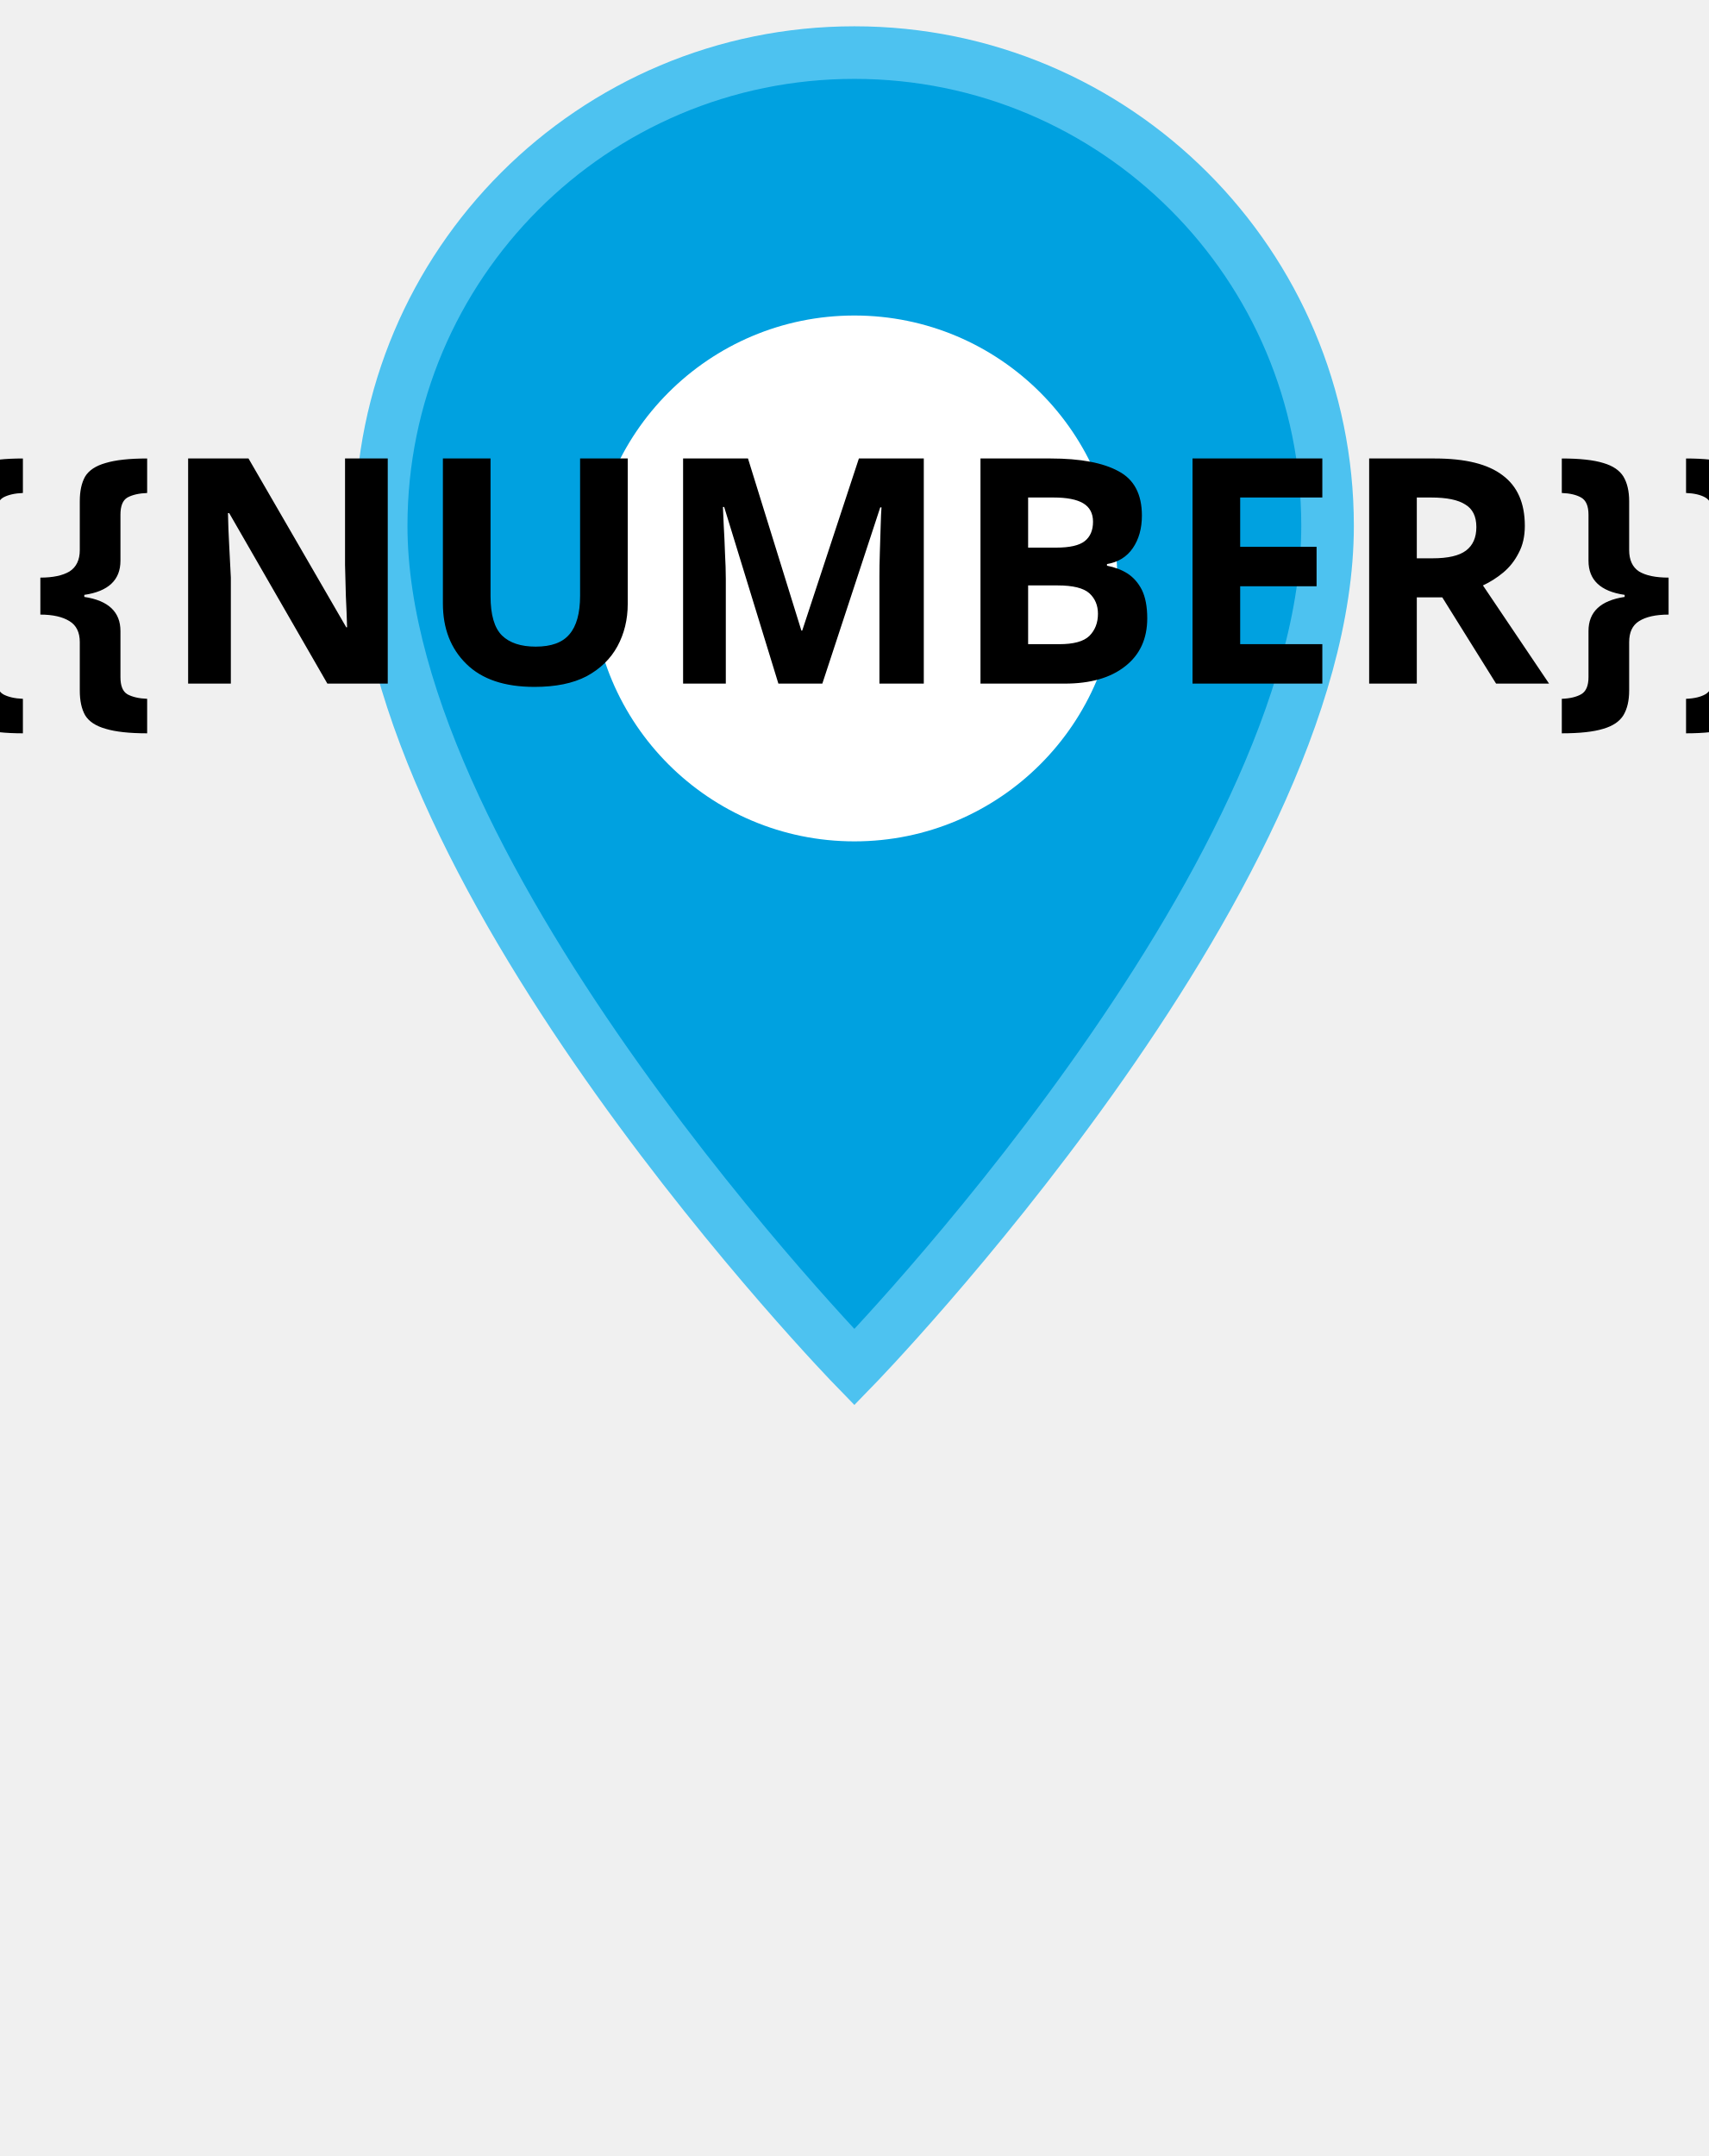
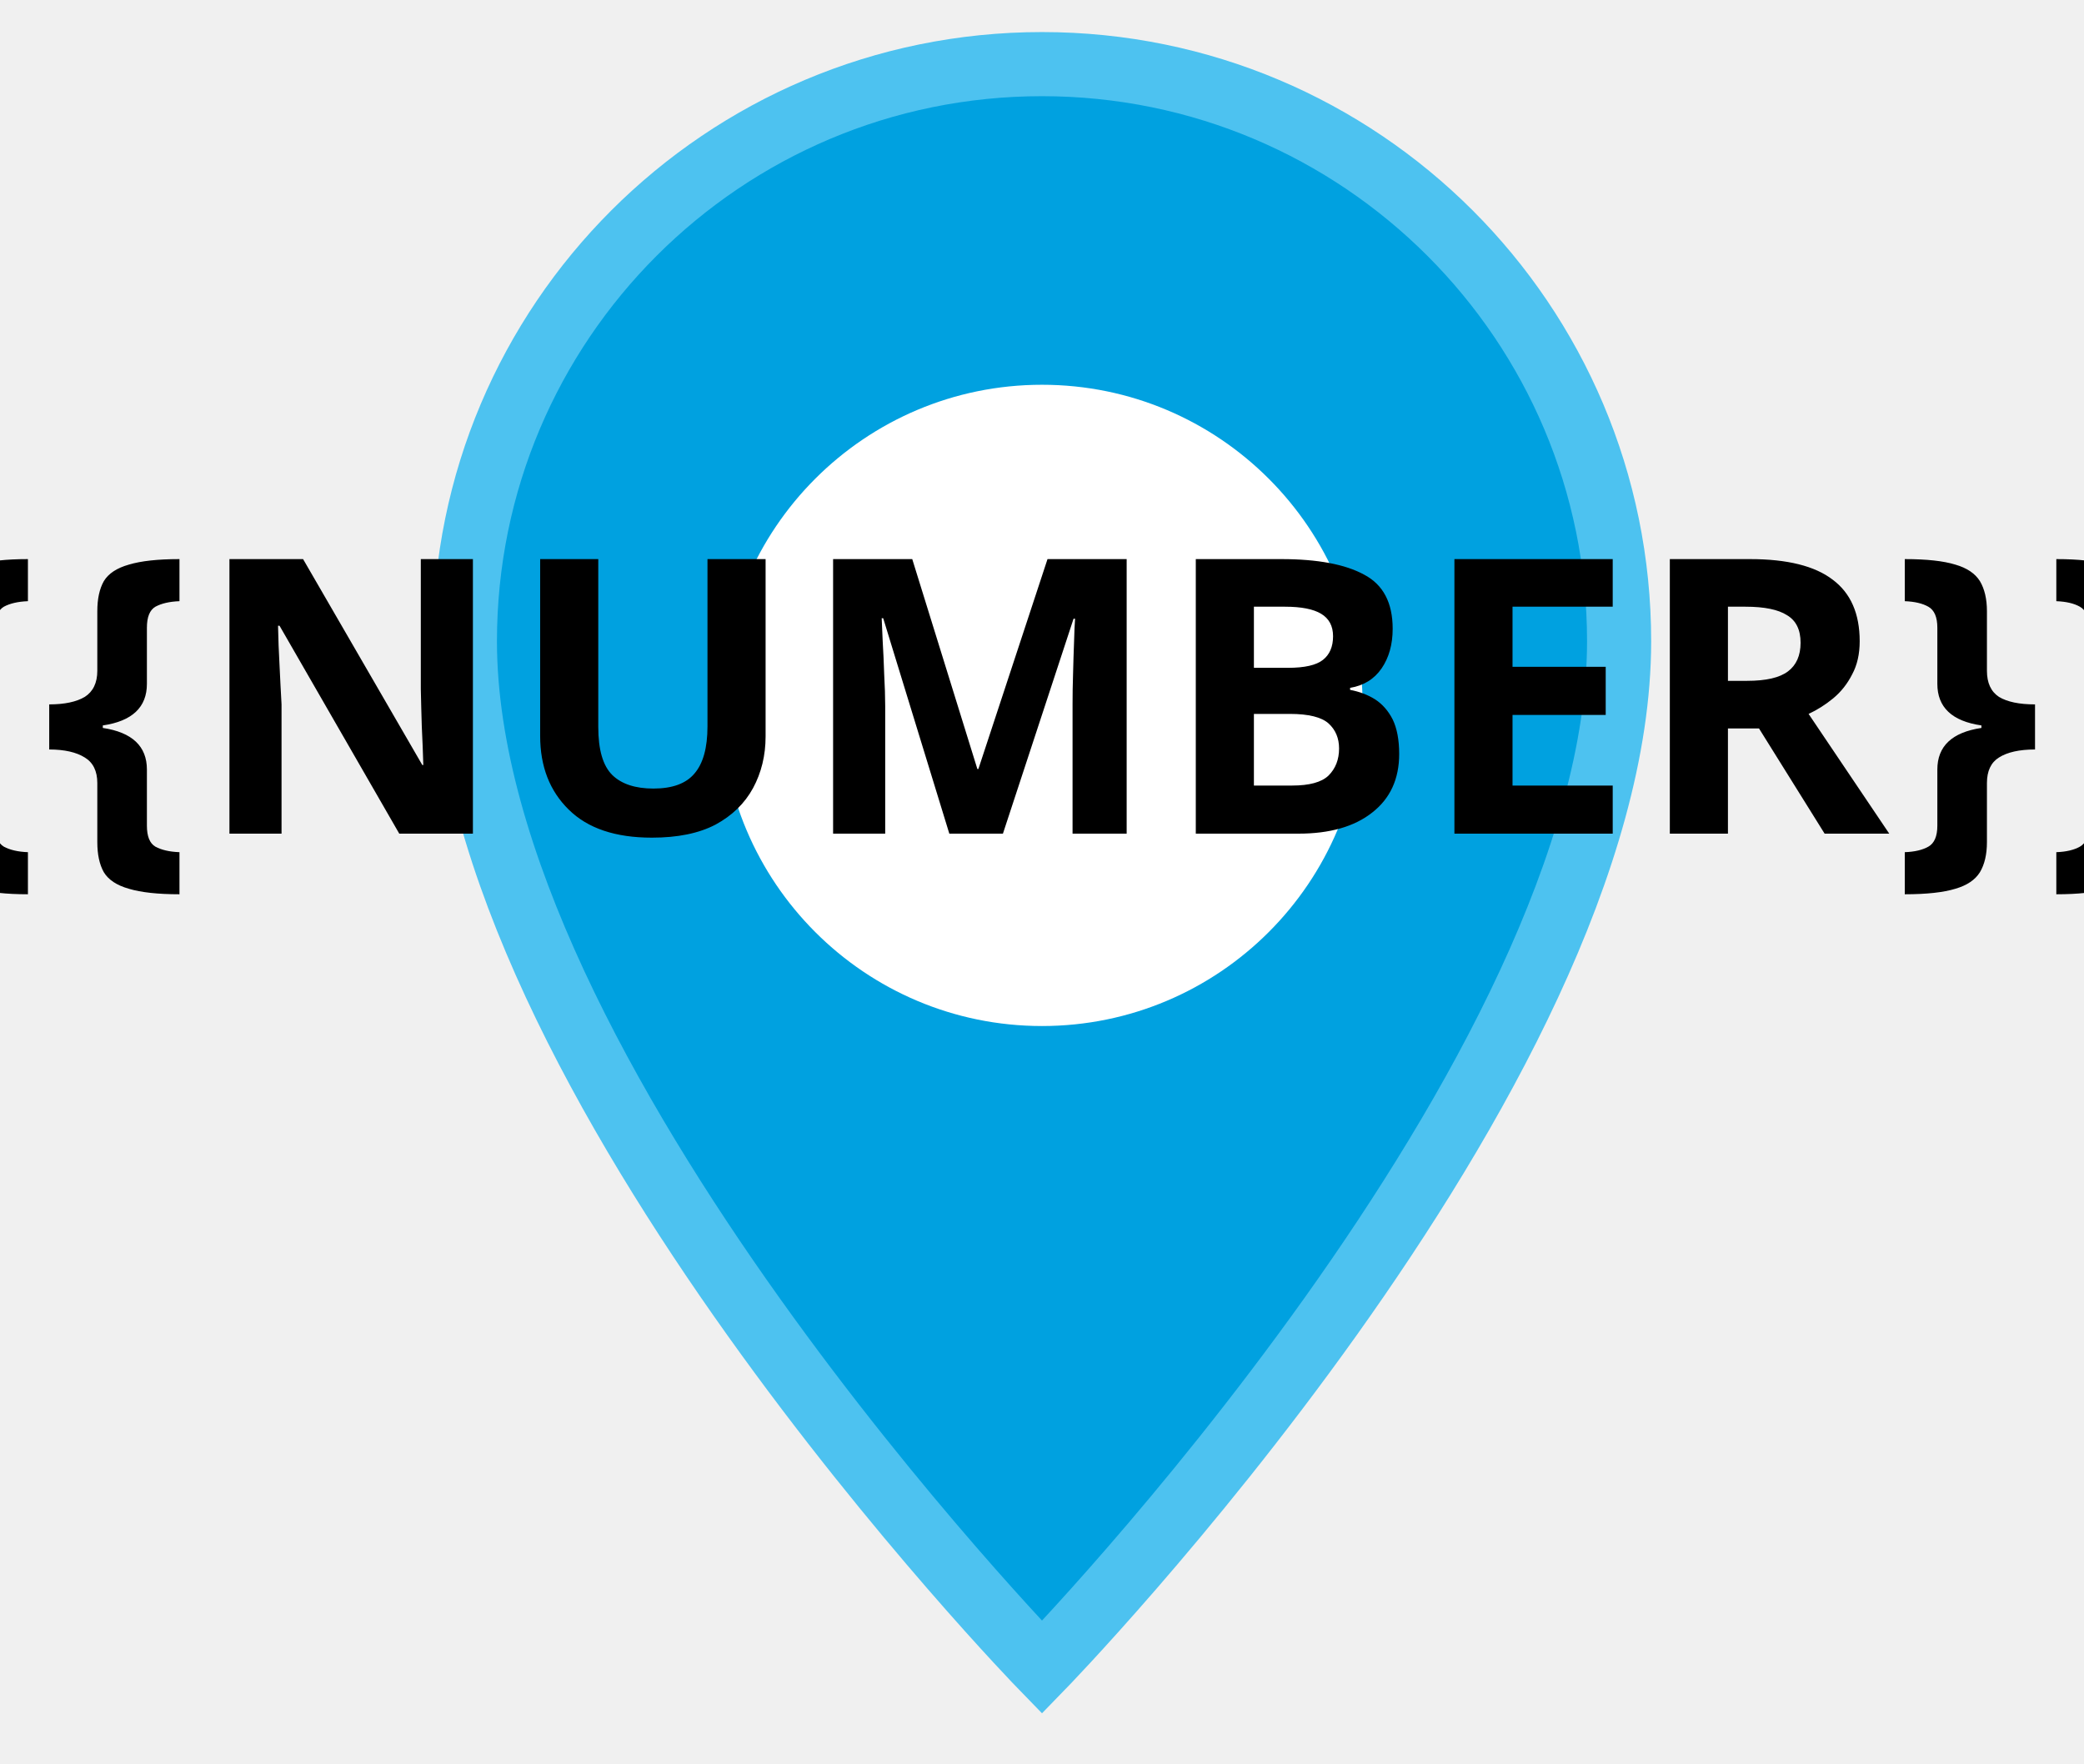
- <svg xmlns="http://www.w3.org/2000/svg" width="65" height="82" viewBox="0 0 65 82">
+ <svg xmlns="http://www.w3.org/2000/svg" width="65" height="55" viewBox="0 0 65 55">
  <g transform="translate(0,2)">
    <path fill="#00a1e0" stroke="#4dc2f0" stroke-width="2" d="M32.5,0            C22.558,0 14.5,8.058 14.5,18            c0 13.5 18,32 18,32            s18-18.5 18-32            c0-9.942-8.058-18-18-18z" />
    <circle cx="32.5" cy="20" r="10" fill="#ffffff" />
    <text x="32.5" y="24" text-anchor="middle" font-size="12" font-family="Calibri" font-weight="bold" fill="#000000">{{NUMBER}}</text>
  </g>
</svg>
